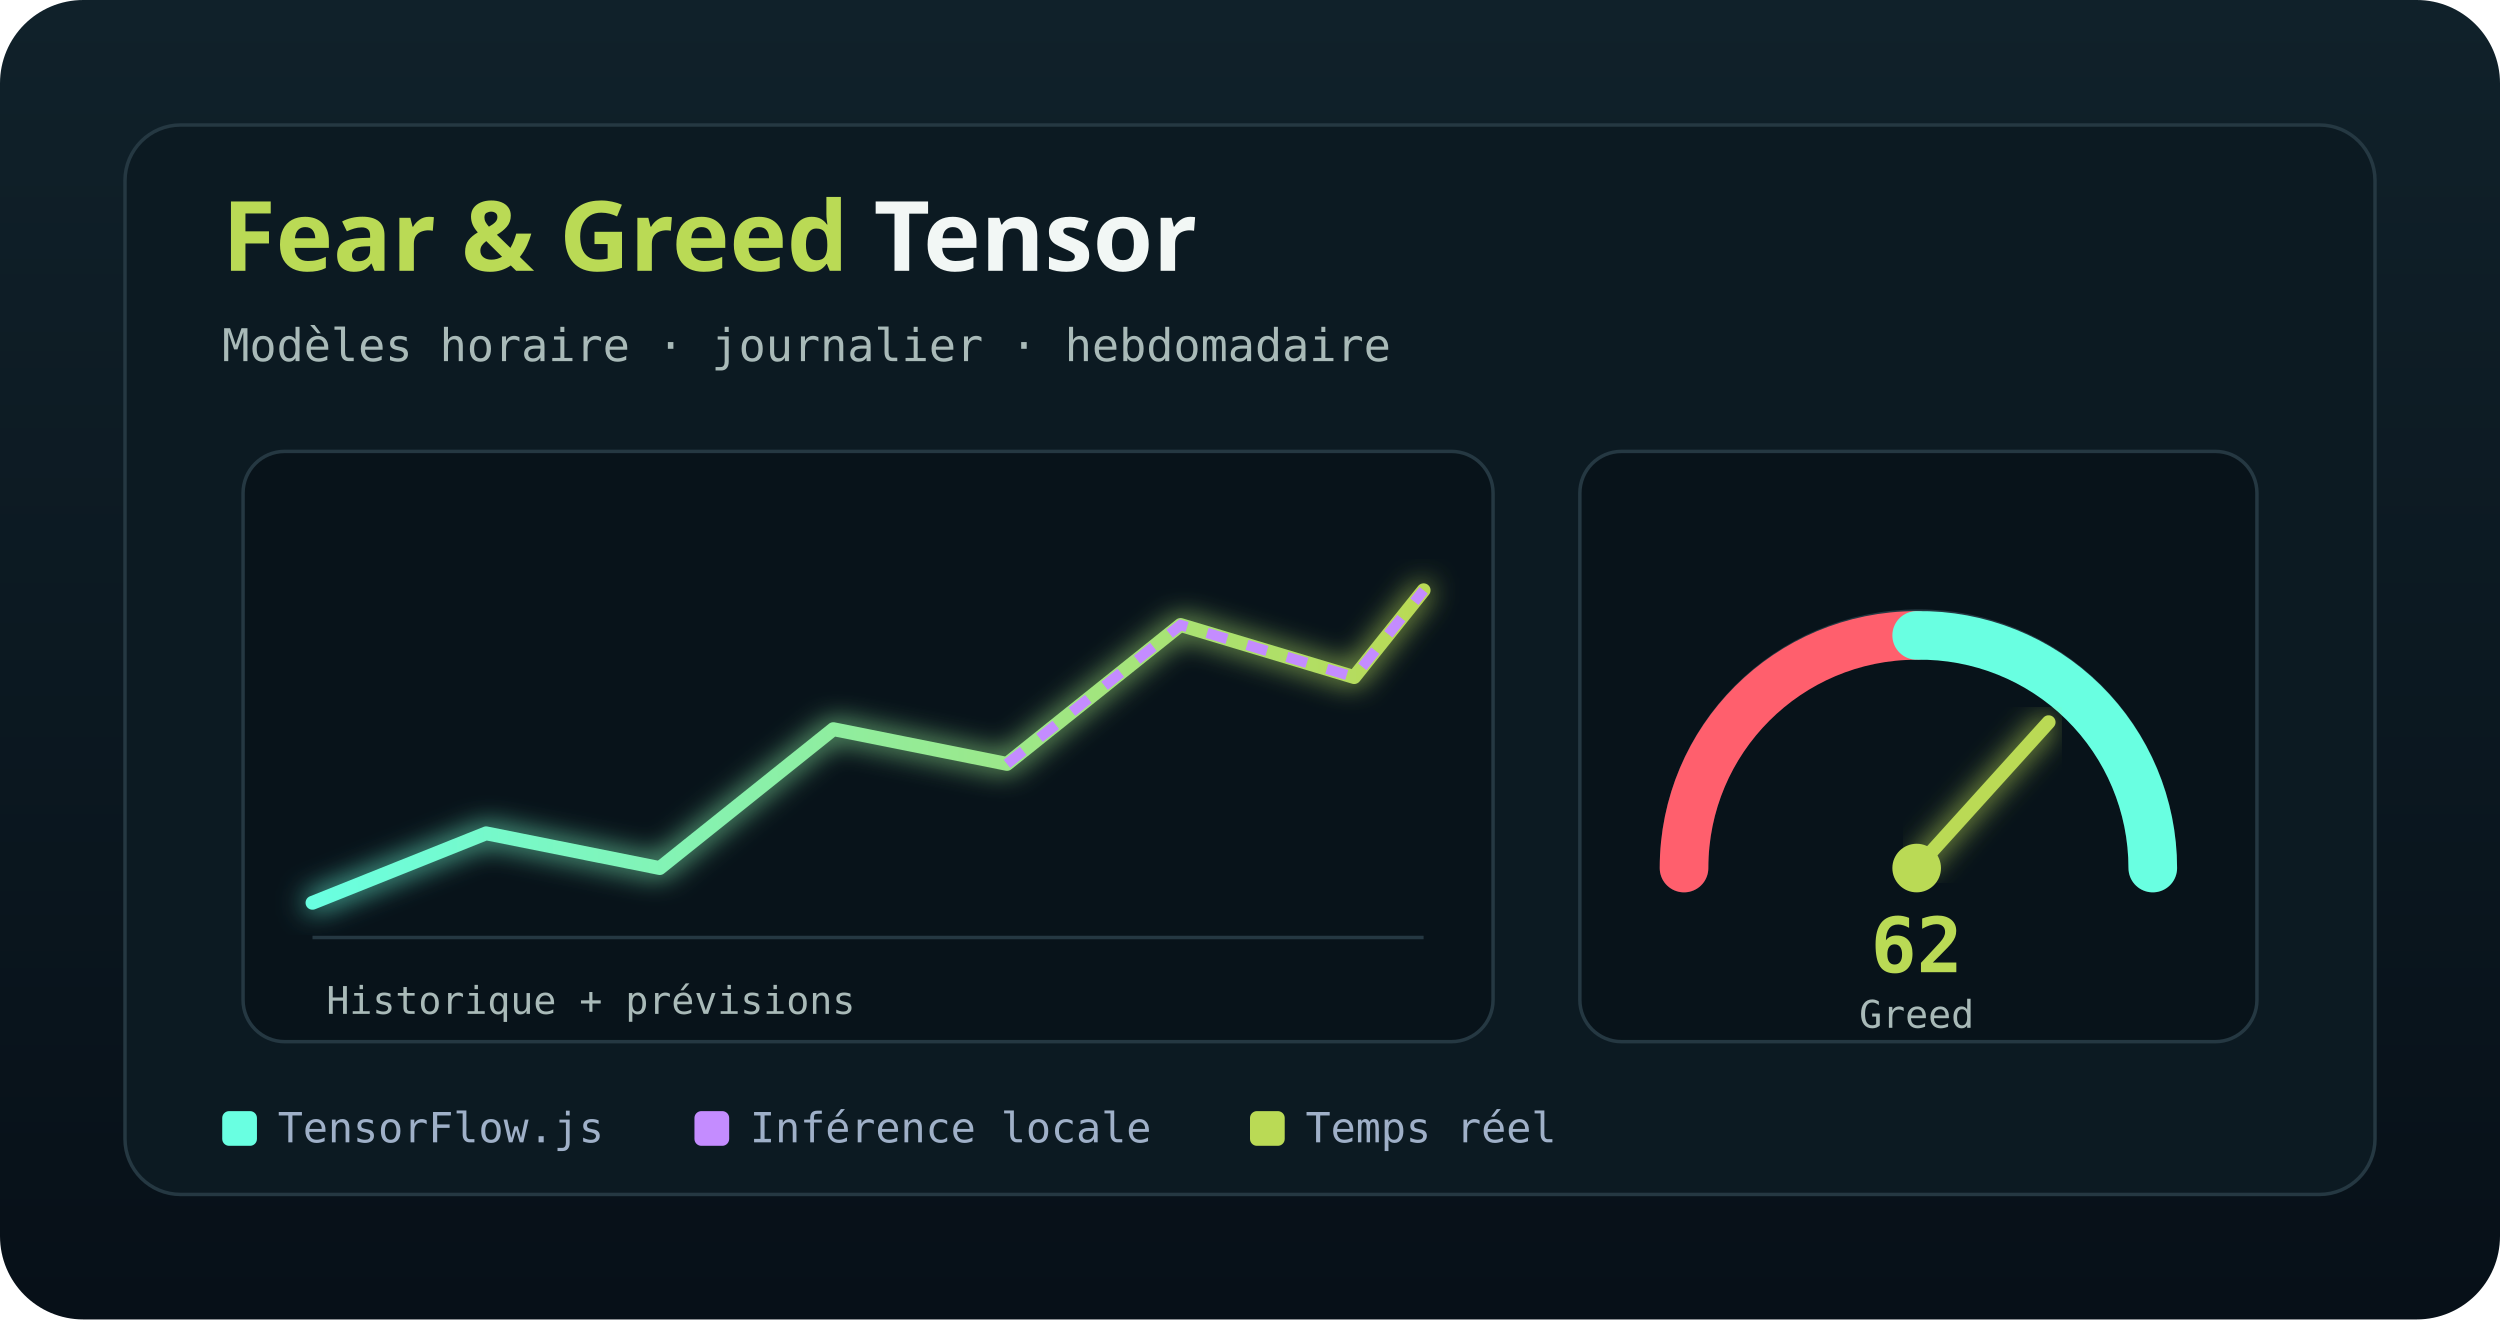
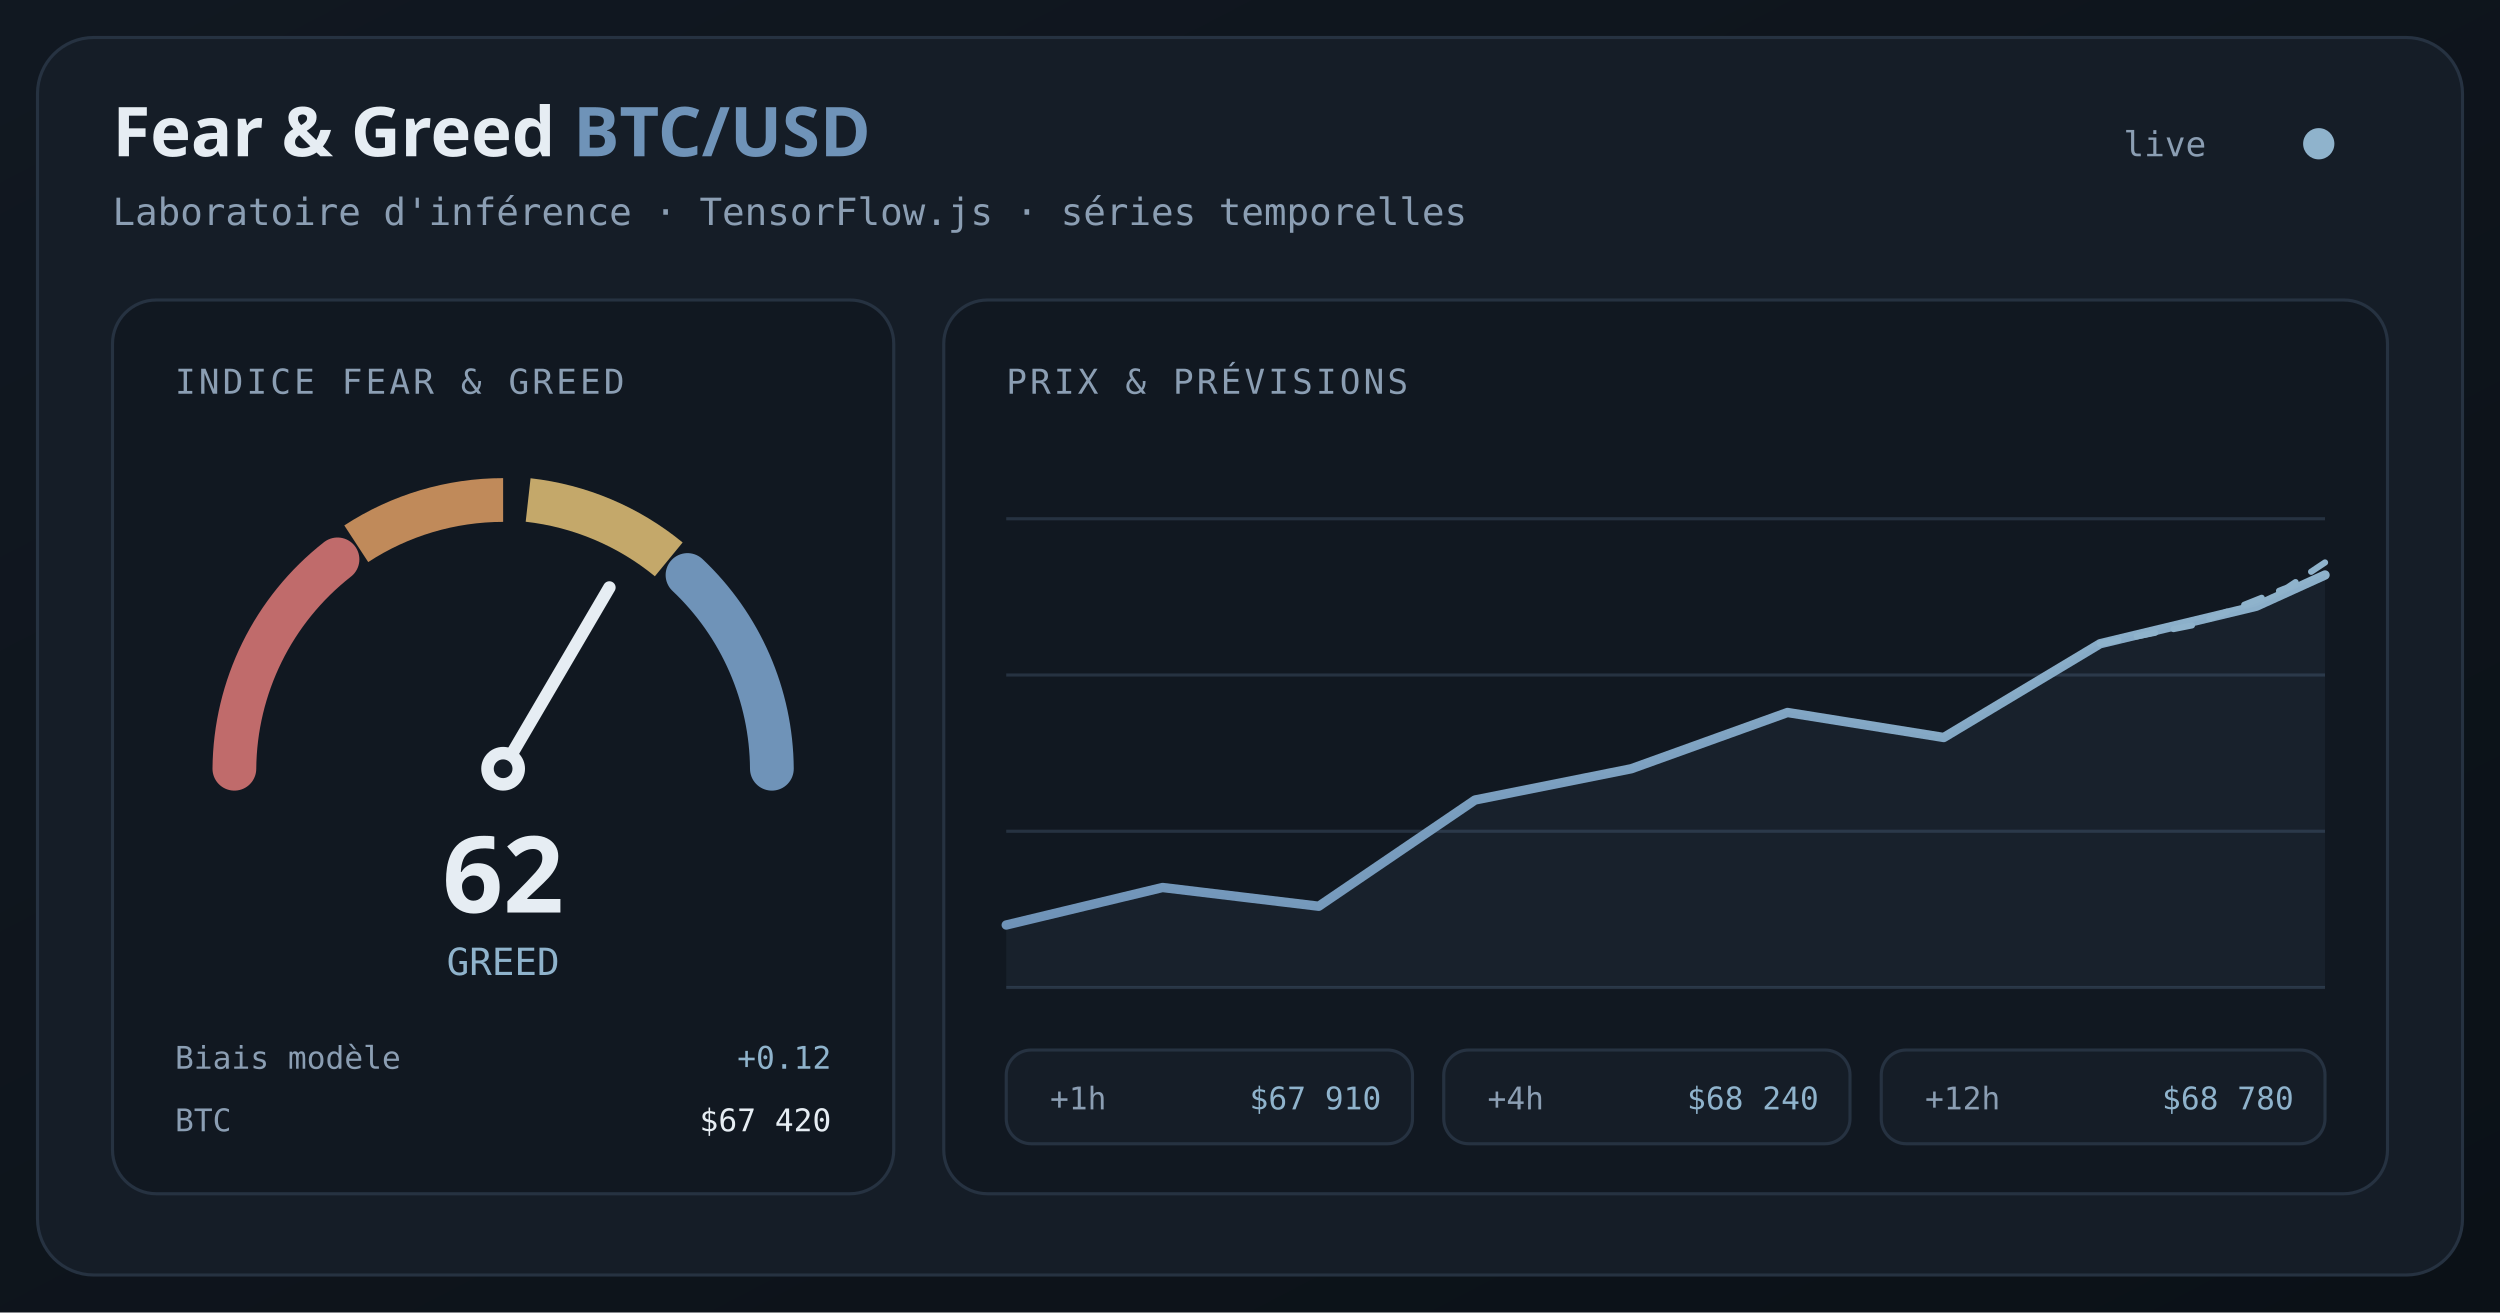
- <svg xmlns="http://www.w3.org/2000/svg" viewBox="0 0 720 380" role="img" aria-labelledby="title desc">
+ <svg xmlns="http://www.w3.org/2000/svg" viewBox="0 0 800 420" role="img" aria-labelledby="title desc">
  <defs>
-     <linearGradient id="bg" x1="0" y1="0" x2="0" y2="1">
-       <stop offset="0" stop-color="#10212a" />
-       <stop offset="1" stop-color="#071018" />
+     <linearGradient id="bg" x1="0" y1="0" x2="1" y2="1">
+       <stop offset="0" stop-color="#111821" />
+       <stop offset="1" stop-color="#0b1117" />
    </linearGradient>
    <linearGradient id="line" x1="0" y1="0" x2="1" y2="0">
-       <stop offset="0" stop-color="#69ffe1" />
-       <stop offset="1" stop-color="#BADA55" />
+       <stop offset="0" stop-color="#6f93b8" />
+       <stop offset="1" stop-color="#8fb3cc" />
    </linearGradient>
-     <filter id="glow">
-       <feGaussianBlur stdDeviation="4" result="b" />
-       <feMerge>
-         <feMergeNode in="b" />
-         <feMergeNode in="SourceGraphic" />
-       </feMerge>
-     </filter>
  </defs>
-   <rect width="720" height="380" rx="24" fill="url(#bg)" />
-   <rect x="36" y="36" width="648" height="308" rx="16" fill="#0c1a22" stroke="#253842" />
-   <text x="64" y="78" fill="#f2f7f5" font-family="Space Grotesk,system-ui" font-size="28" font-weight="700">
-     <tspan fill="#BADA55">Fear &amp; Greed</tspan> Tensor</text>
-   <text x="64" y="104" fill="#a9bab8" font-family="DM Mono,monospace" font-size="13">Modèles horaire · journalier · hebdomadaire</text>
-   <g transform="translate(70,130)">
-     <rect x="0" y="0" width="360" height="170" rx="12" fill="#08131a" stroke="#253842" />
-     <polyline points="20,130 70,110 120,120 170,80 220,90 270,50 320,65 340,40" fill="none" stroke="url(#line)" stroke-width="4" stroke-linecap="round" stroke-linejoin="round" filter="url(#glow)" />
-     <polyline points="220,90 270,50 320,65 340,40" fill="none" stroke="#c48cff" stroke-width="3" stroke-dasharray="6 6" />
-     <line x1="20" y1="140" x2="340" y2="140" stroke="#253842" />
-     <text x="24" y="162" fill="#a9bab8" font-family="DM Mono,monospace" font-size="11">Historique + prévisions</text>
+   <rect width="800" height="420" fill="url(#bg)" />
+   <rect x="12" y="12" width="776" height="396" rx="18" fill="#151d27" stroke="#263241" />
+   <text x="36" y="50" fill="#e6edf3" font-family="'Space Grotesk', system-ui, sans-serif" font-size="22" font-weight="700">Fear &amp; Greed <tspan fill="#6f93b8">BTC/USD</tspan>
+   </text>
+   <text x="36" y="72" fill="#8b9eb3" font-family="'DM Mono', monospace" font-size="12">Laboratoire d'inférence · TensorFlow.js · séries temporelles</text>
+   <circle cx="742" cy="46" r="5" fill="#8fb3cc" />
+   <text x="706" y="50" fill="#8b9eb3" font-family="'DM Mono', monospace" font-size="11" text-anchor="end">live</text>
+   <g transform="translate(36,96)">
+     <rect width="250" height="286" rx="14" fill="#111821" stroke="#263241" />
+     <text x="20" y="30" fill="#8b9eb3" font-family="'DM Mono', monospace" font-size="11" letter-spacing="1">INDICE FEAR &amp; GREED</text>
+     <g transform="translate(125,150)">
+       <path d="M -86 0 A 86 86 0 0 1 -53 -67" fill="none" stroke="#c06b6b" stroke-width="14" stroke-linecap="round" />
+       <path d="M -47 -72 A 86 86 0 0 1 0 -86" fill="none" stroke="#c08a5a" stroke-width="14" />
+       <path d="M 8 -86 A 86 86 0 0 1 53 -67" fill="none" stroke="#c4a86a" stroke-width="14" />
+       <path d="M 59 -62 A 86 86 0 0 1 86 0" fill="none" stroke="#6f93b8" stroke-width="14" stroke-linecap="round" />
+       <line x1="0" y1="0" x2="34" y2="-58" stroke="#e6edf3" stroke-width="4" stroke-linecap="round" />
+       <circle cx="0" cy="0" r="7" fill="#e6edf3" />
+       <circle cx="0" cy="0" r="3" fill="#151d27" />
+       <text x="0" y="46" fill="#e6edf3" font-family="'Space Grotesk', system-ui, sans-serif" font-size="34" font-weight="700" text-anchor="middle">62</text>
+       <text x="0" y="66" fill="#8fb3cc" font-family="'DM Mono', monospace" font-size="12" text-anchor="middle">GREED</text>
+     </g>
+     <g font-family="'DM Mono', monospace" font-size="10" fill="#8b9eb3">
+       <text x="20" y="246">Biais modèle</text>
+       <text x="230" y="246" text-anchor="end" fill="#8fb3cc">+0.12</text>
+       <text x="20" y="266">BTC</text>
+       <text x="230" y="266" text-anchor="end" fill="#e6edf3">$67 420</text>
+     </g>
  </g>
-   <g transform="translate(455,130)">
-     <rect x="0" y="0" width="195" height="170" rx="12" fill="#08131a" stroke="#253842" />
-     <path d="M 30 120 A 67 67 0 0 1 165 120" fill="none" stroke="#253842" stroke-width="14" stroke-linecap="round" />
-     <path d="M 30 120 A 67 67 0 0 1 97 53" fill="none" stroke="#ff5f6d" stroke-width="14" stroke-linecap="round" />
-     <path d="M 97 53 A 67 67 0 0 1 165 120" fill="none" stroke="#69ffe1" stroke-width="14" stroke-linecap="round" />
-     <line x1="97" y1="120" x2="135" y2="78" stroke="#BADA55" stroke-width="4" stroke-linecap="round" filter="url(#glow)" />
-     <circle cx="97" cy="120" r="7" fill="#BADA55" />
-     <text x="97" y="150" text-anchor="middle" fill="#BADA55" font-family="DM Mono,monospace" font-size="22" font-weight="700">62</text>
-     <text x="97" y="166" text-anchor="middle" fill="#a9bab8" font-family="DM Mono,monospace" font-size="11">Greed</text>
-   </g>
-   <g fill="#9fb0c8" font-family="DM Mono,monospace" font-size="12">
-     <rect x="64" y="320" width="10" height="10" rx="2" fill="#69ffe1" />
-     <text x="80" y="329">TensorFlow.js</text>
-     <rect x="200" y="320" width="10" height="10" rx="2" fill="#c48cff" />
-     <text x="216" y="329">Inférence locale</text>
-     <rect x="360" y="320" width="10" height="10" rx="2" fill="#BADA55" />
-     <text x="376" y="329">Temps réel</text>
+   <g transform="translate(302,96)">
+     <rect width="462" height="286" rx="14" fill="#111821" stroke="#263241" />
+     <text x="20" y="30" fill="#8b9eb3" font-family="'DM Mono', monospace" font-size="11" letter-spacing="1">PRIX &amp; PRÉVISIONS</text>
+     <g stroke="#263241" stroke-width="1">
+       <line x1="20" y1="70" x2="442" y2="70" />
+       <line x1="20" y1="120" x2="442" y2="120" />
+       <line x1="20" y1="170" x2="442" y2="170" />
+       <line x1="20" y1="220" x2="442" y2="220" />
+     </g>
+     <polyline points="20,200 70,188 120,194 170,160 220,150 270,132 320,140 370,110 420,98 442,88" fill="none" stroke="url(#line)" stroke-width="3" stroke-linecap="round" stroke-linejoin="round" />
+     <polyline points="442,88 442,220 20,220 20,200 70,188 120,194 170,160 220,150 270,132 320,140 370,110 420,98" fill="#6f93b8" fill-opacity="0.08" stroke="none" />
+     <polyline points="370,110 400,104 430,92 442,84" fill="none" stroke="#8fb3cc" stroke-width="2" stroke-dasharray="6 6" stroke-linecap="round" />
+     <g font-family="'DM Mono', monospace" font-size="10">
+       <rect x="20" y="240" width="130" height="30" rx="8" fill="#151d27" stroke="#263241" />
+       <text x="34" y="259" fill="#8b9eb3">+1h</text>
+       <text x="140" y="259" text-anchor="end" fill="#8fb3cc">$67 910</text>
+       <rect x="160" y="240" width="130" height="30" rx="8" fill="#151d27" stroke="#263241" />
+       <text x="174" y="259" fill="#8b9eb3">+4h</text>
+       <text x="280" y="259" text-anchor="end" fill="#8fb3cc">$68 240</text>
+       <rect x="300" y="240" width="142" height="30" rx="8" fill="#151d27" stroke="#263241" />
+       <text x="314" y="259" fill="#8b9eb3">+12h</text>
+       <text x="432" y="259" text-anchor="end" fill="#8fb3cc">$68 780</text>
+     </g>
  </g>
</svg>
